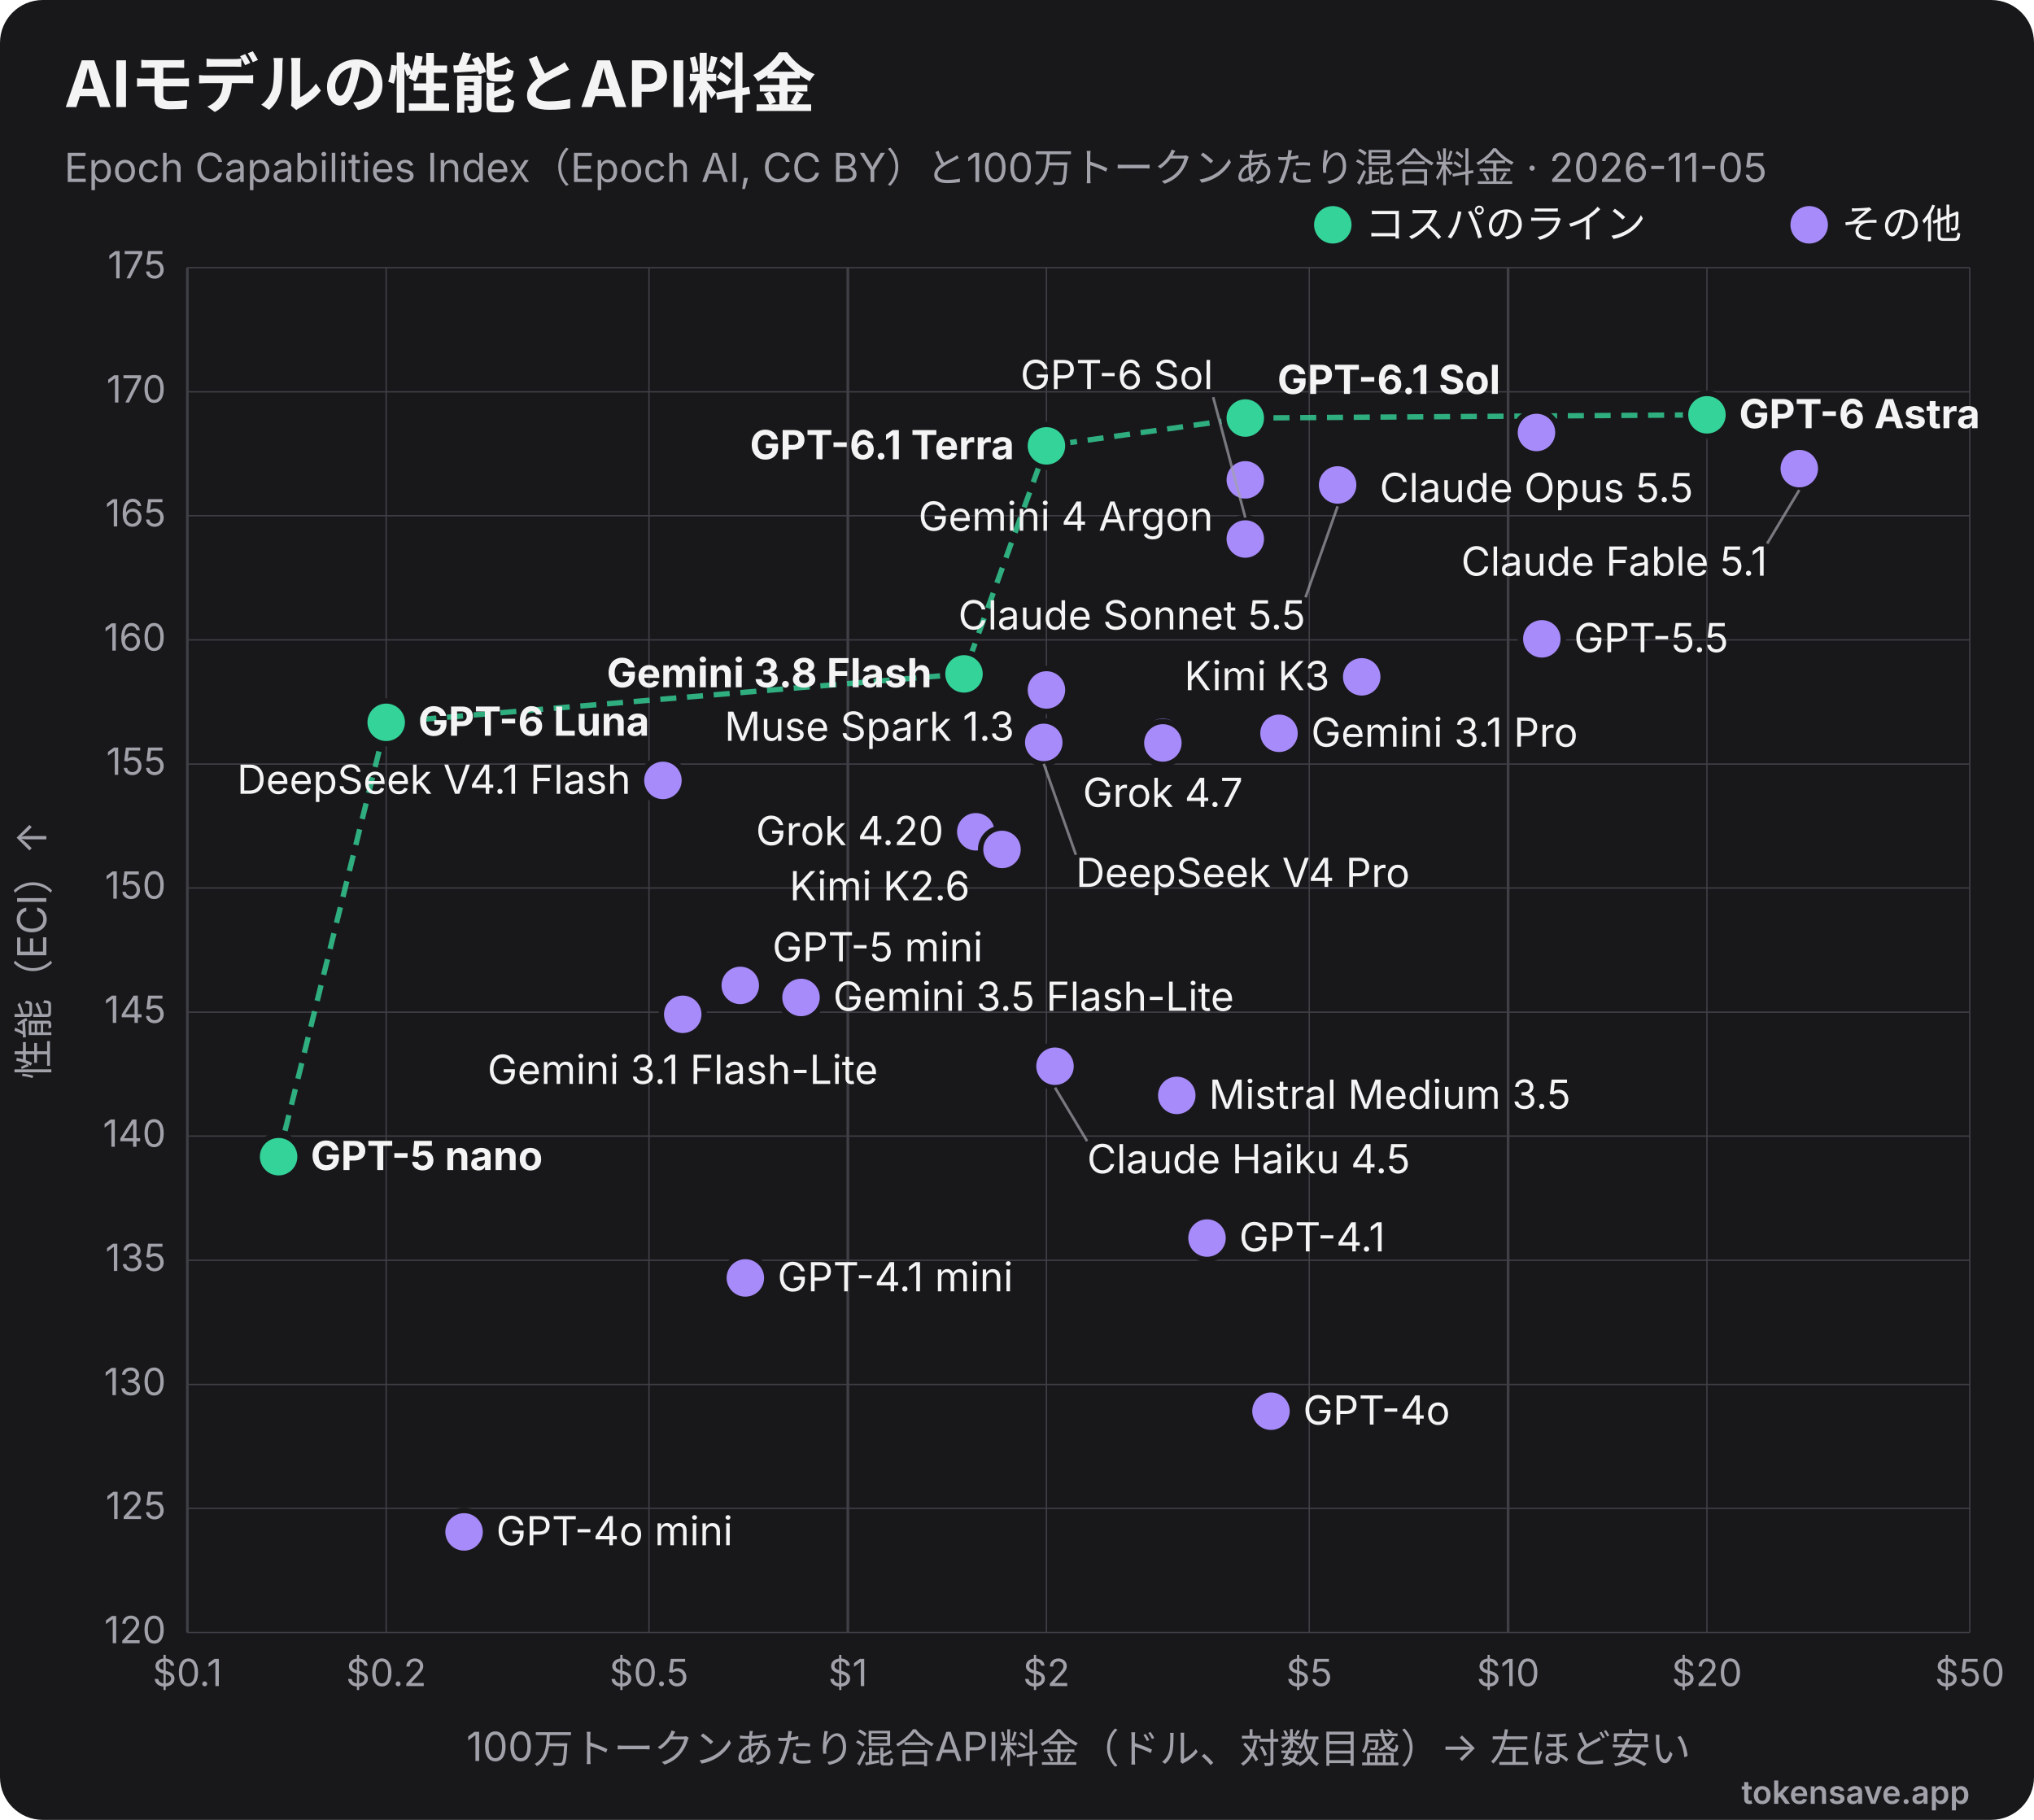
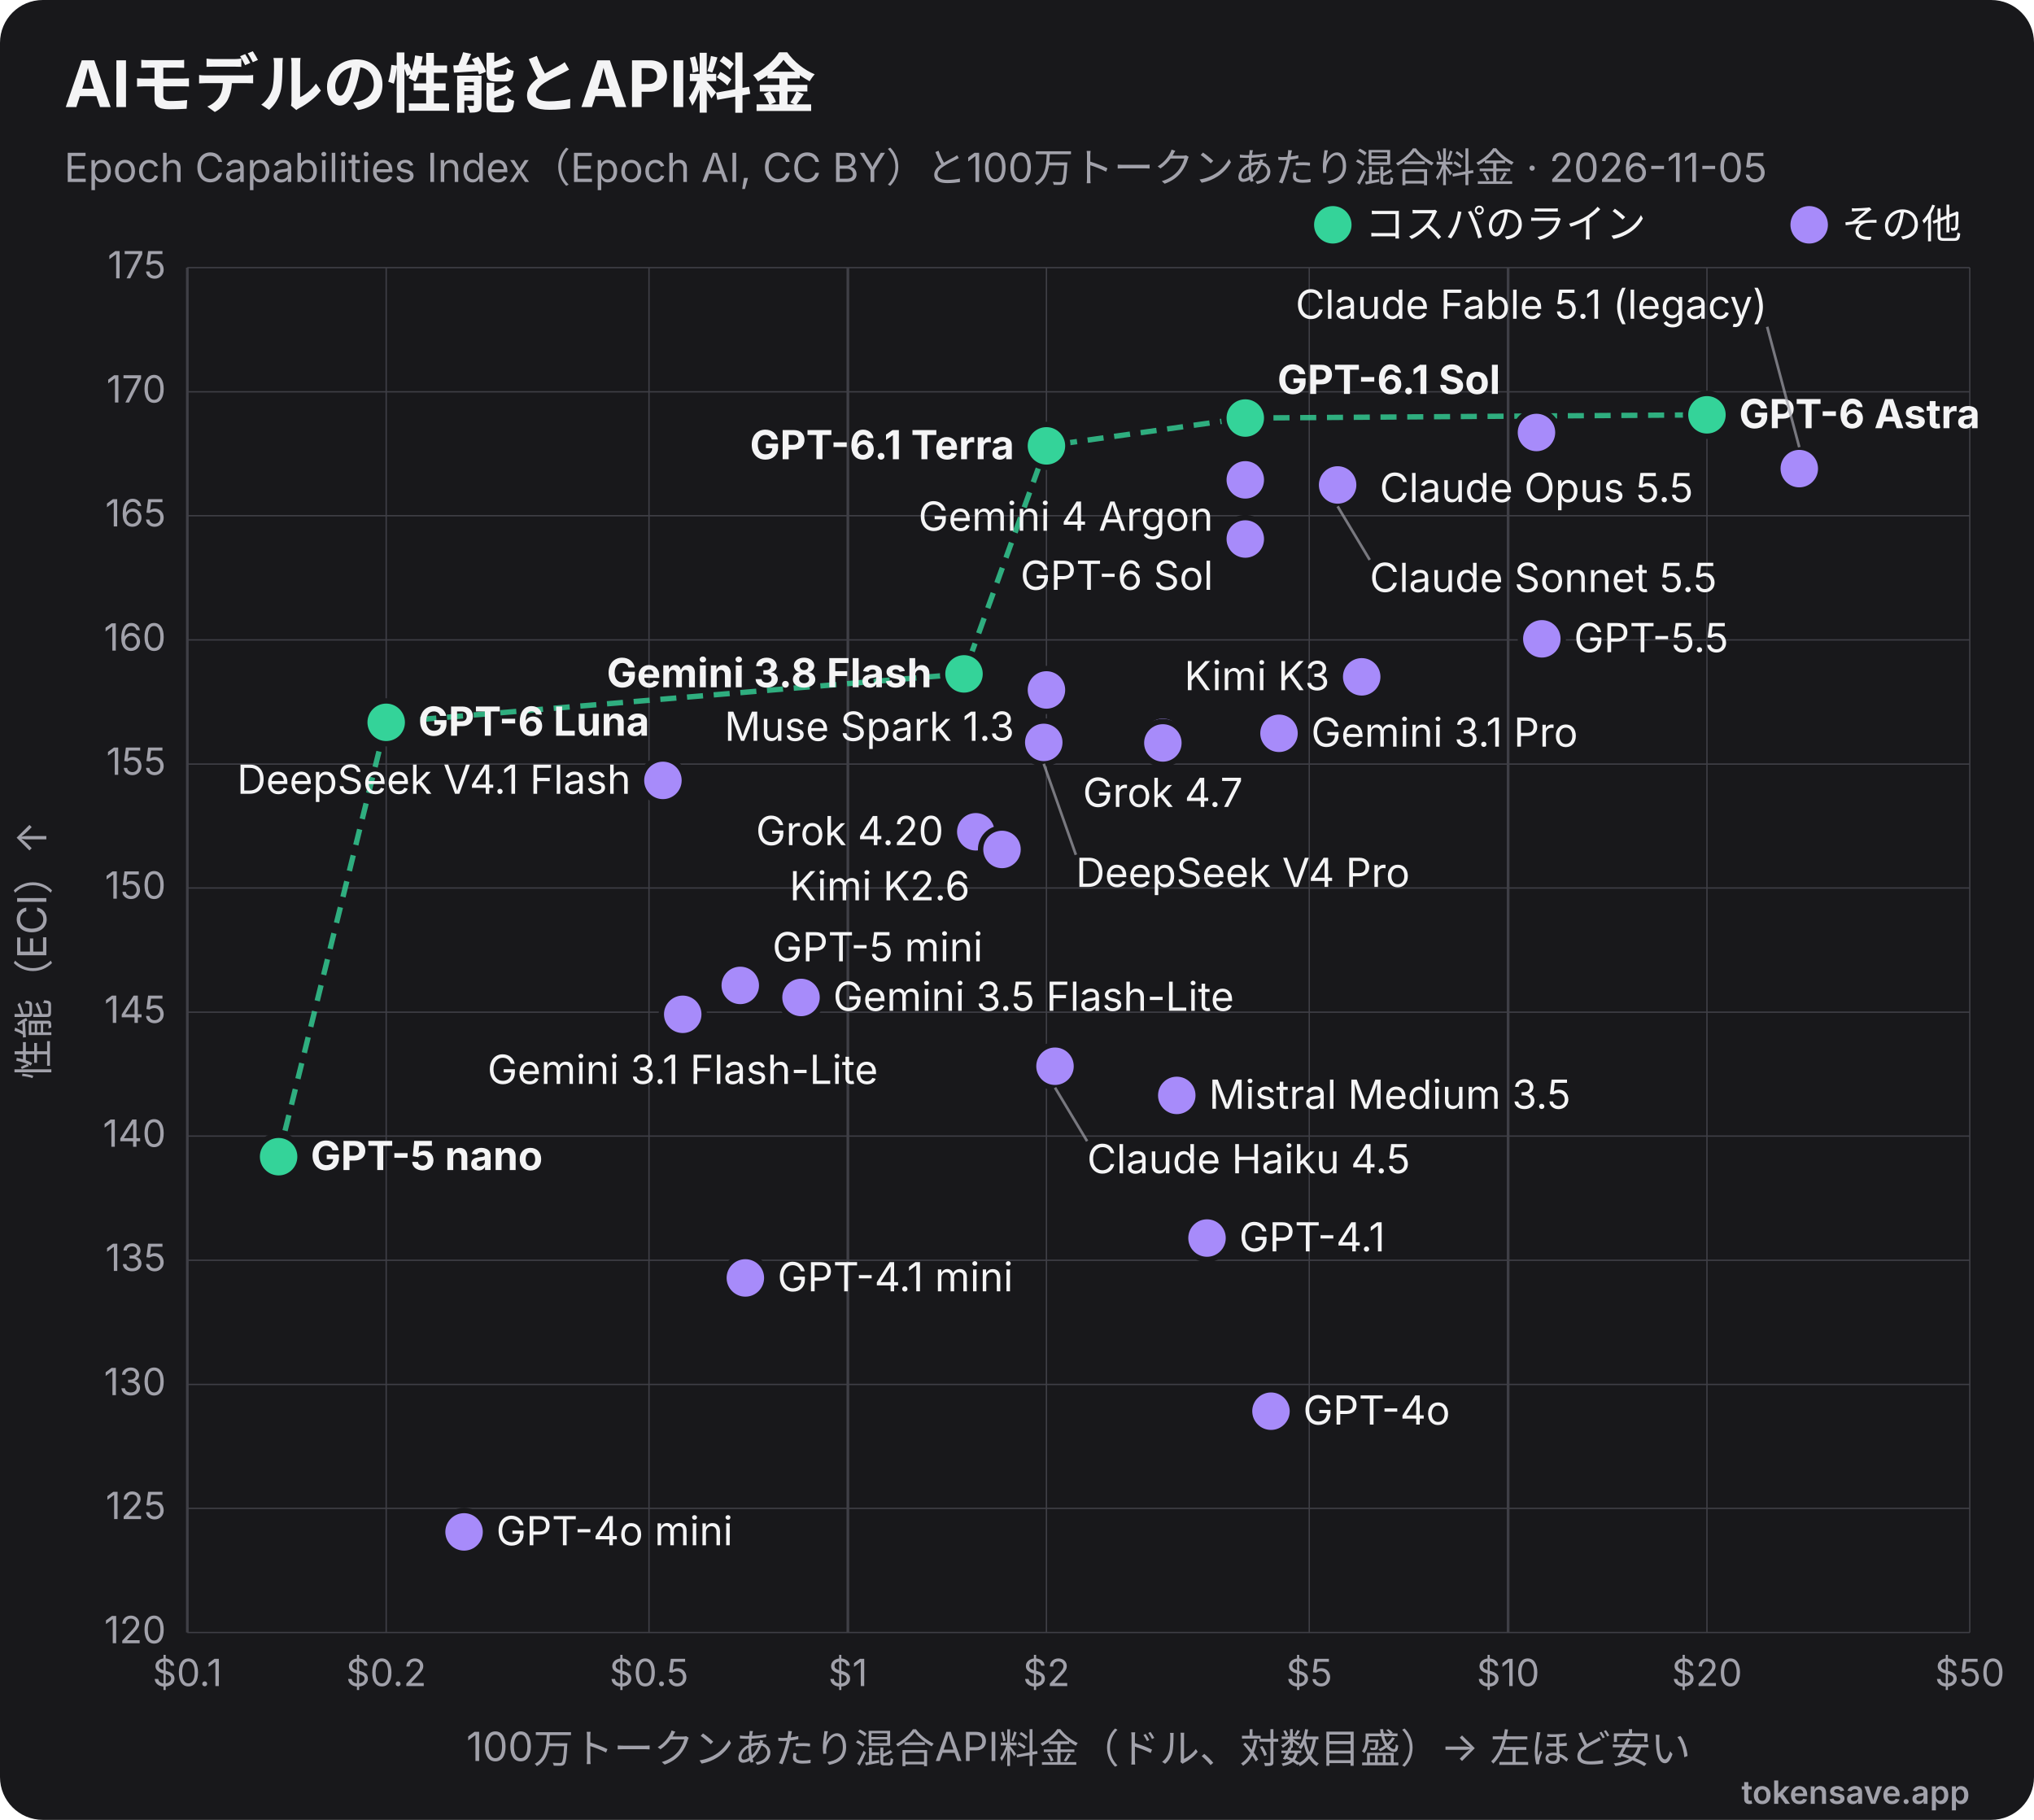
<svg xmlns="http://www.w3.org/2000/svg" viewBox="0 0 760 680" width="760" height="680" role="img" font-family="Inter, 'Segoe UI', Helvetica, Arial, sans-serif">
  <rect width="760" height="680" rx="16" fill="#18181b" />
  <text x="24" y="40" font-size="24" font-weight="700" fill="#f4f4f5">AIモデルの性能とAPI料金</text>
  <text x="24" y="68" font-size="15" fill="#a1a1aa">Epoch Capabilities Index（Epoch AI, CC BY）と100万トークンあたり混合料金 · 2026-11-05</text>
  <line x1="70.0" y1="100" x2="70.0" y2="610" stroke="#3f3f46" stroke-width="1" />
  <text x="70.0" y="630" text-anchor="middle" font-size="14" fill="#a1a1aa">$0.1</text>
  <line x1="144.3" y1="100" x2="144.3" y2="610" stroke="#3f3f46" stroke-width="0.5" />
  <text x="144.3" y="630" text-anchor="middle" font-size="14" fill="#a1a1aa">$0.2</text>
  <line x1="242.5" y1="100" x2="242.5" y2="610" stroke="#3f3f46" stroke-width="0.5" />
  <text x="242.5" y="630" text-anchor="middle" font-size="14" fill="#a1a1aa">$0.5</text>
  <line x1="316.8" y1="100" x2="316.8" y2="610" stroke="#3f3f46" stroke-width="1" />
  <text x="316.8" y="630" text-anchor="middle" font-size="14" fill="#a1a1aa">$1</text>
  <line x1="391.0" y1="100" x2="391.0" y2="610" stroke="#3f3f46" stroke-width="0.5" />
  <text x="391.0" y="630" text-anchor="middle" font-size="14" fill="#a1a1aa">$2</text>
  <line x1="489.2" y1="100" x2="489.2" y2="610" stroke="#3f3f46" stroke-width="0.5" />
  <text x="489.2" y="630" text-anchor="middle" font-size="14" fill="#a1a1aa">$5</text>
  <line x1="563.5" y1="100" x2="563.5" y2="610" stroke="#3f3f46" stroke-width="1" />
  <text x="563.5" y="630" text-anchor="middle" font-size="14" fill="#a1a1aa">$10</text>
  <line x1="637.8" y1="100" x2="637.8" y2="610" stroke="#3f3f46" stroke-width="0.5" />
  <text x="637.8" y="630" text-anchor="middle" font-size="14" fill="#a1a1aa">$20</text>
  <line x1="736.0" y1="100" x2="736.0" y2="610" stroke="#3f3f46" stroke-width="0.5" />
  <text x="736.0" y="630" text-anchor="middle" font-size="14" fill="#a1a1aa">$50</text>
  <line x1="70" y1="610.0" x2="736" y2="610.0" stroke="#3f3f46" stroke-width="0.5" />
  <text x="62" y="614.0" text-anchor="end" font-size="14" fill="#a1a1aa">120</text>
  <line x1="70" y1="563.6" x2="736" y2="563.6" stroke="#3f3f46" stroke-width="0.5" />
  <text x="62" y="567.6" text-anchor="end" font-size="14" fill="#a1a1aa">125</text>
  <line x1="70" y1="517.3" x2="736" y2="517.3" stroke="#3f3f46" stroke-width="0.5" />
  <text x="62" y="521.3" text-anchor="end" font-size="14" fill="#a1a1aa">130</text>
  <line x1="70" y1="470.9" x2="736" y2="470.9" stroke="#3f3f46" stroke-width="0.5" />
  <text x="62" y="474.9" text-anchor="end" font-size="14" fill="#a1a1aa">135</text>
  <line x1="70" y1="424.5" x2="736" y2="424.5" stroke="#3f3f46" stroke-width="0.5" />
  <text x="62" y="428.5" text-anchor="end" font-size="14" fill="#a1a1aa">140</text>
  <line x1="70" y1="378.2" x2="736" y2="378.2" stroke="#3f3f46" stroke-width="0.5" />
  <text x="62" y="382.2" text-anchor="end" font-size="14" fill="#a1a1aa">145</text>
  <line x1="70" y1="331.8" x2="736" y2="331.8" stroke="#3f3f46" stroke-width="0.5" />
  <text x="62" y="335.8" text-anchor="end" font-size="14" fill="#a1a1aa">150</text>
  <line x1="70" y1="285.5" x2="736" y2="285.5" stroke="#3f3f46" stroke-width="0.5" />
  <text x="62" y="289.5" text-anchor="end" font-size="14" fill="#a1a1aa">155</text>
  <line x1="70" y1="239.1" x2="736" y2="239.1" stroke="#3f3f46" stroke-width="0.5" />
  <text x="62" y="243.1" text-anchor="end" font-size="14" fill="#a1a1aa">160</text>
  <line x1="70" y1="192.7" x2="736" y2="192.7" stroke="#3f3f46" stroke-width="0.5" />
  <text x="62" y="196.7" text-anchor="end" font-size="14" fill="#a1a1aa">165</text>
  <line x1="70" y1="146.4" x2="736" y2="146.4" stroke="#3f3f46" stroke-width="0.5" />
  <text x="62" y="150.4" text-anchor="end" font-size="14" fill="#a1a1aa">170</text>
  <line x1="70" y1="100.0" x2="736" y2="100.0" stroke="#3f3f46" stroke-width="0.5" />
  <text x="62" y="104.0" text-anchor="end" font-size="14" fill="#a1a1aa">175</text>
  <text x="403" y="658" text-anchor="middle" font-size="15" fill="#a1a1aa">100万トークンあたり混合API料金（ドル、対数目盛）→ 左ほど安い</text>
  <text x="18" y="355" transform="rotate(-90 18 355)" text-anchor="middle" font-size="15" fill="#a1a1aa">性能（ECI）↑</text>
  <polyline points="104.1,432.2 144.3,269.9 360.2,251.8 391.0,166.6 465.3,156.2 637.8,155.0" fill="none" stroke="#34d399" stroke-width="2" stroke-dasharray="6 4" opacity="0.8" />
  <circle cx="637.8" cy="155.0" r="8" fill="#34d399" stroke="#18181b" stroke-width="2" />
  <text x="649.8" y="160.0" text-anchor="start" font-size="15" font-weight="700" fill="#f4f4f5">GPT-6 Astra</text>
  <circle cx="465.3" cy="156.2" r="8" fill="#34d399" stroke="#18181b" stroke-width="2" />
  <text x="477.3" y="147.2" text-anchor="start" font-size="15" font-weight="700" fill="#f4f4f5">GPT-6.1 Sol</text>
  <circle cx="574.1" cy="161.6" r="8" fill="#a78bfa" stroke="#18181b" stroke-width="2" />
  <text x="574.1" y="187.6" text-anchor="middle" font-size="15" font-weight="400" fill="#f4f4f5">Claude Opus 5.5</text>
  <circle cx="391.0" cy="166.6" r="8" fill="#34d399" stroke="#18181b" stroke-width="2" />
  <text x="379.0" y="171.6" text-anchor="end" font-size="15" font-weight="700" fill="#f4f4f5">GPT-6.1 Terra</text>
  <circle cx="672.3" cy="175.1" r="8" fill="#a78bfa" stroke="#18181b" stroke-width="2" />
-   <line x1="672.3" y1="183.1" x2="660.3" y2="203.1" stroke="#a1a1aa" stroke-width="1" opacity="0.7" />
-   <text x="660.3" y="215.1" text-anchor="end" font-size="15" font-weight="400" fill="#f4f4f5">Claude Fable 5.1</text>
+   <line x1="672.3" y1="167.1" x2="660.3" y2="122.1" stroke="#a1a1aa" stroke-width="1" opacity="0.7" />
+   <text x="660.3" y="119.1" text-anchor="end" font-size="15" font-weight="400" fill="#f4f4f5">Claude Fable 5.1 (legacy)</text>
  <circle cx="465.3" cy="179.3" r="8" fill="#a78bfa" stroke="#18181b" stroke-width="2" />
  <text x="453.3" y="198.3" text-anchor="end" font-size="15" font-weight="400" fill="#f4f4f5">Gemini 4 Argon</text>
  <circle cx="499.8" cy="181.2" r="8" fill="#a78bfa" stroke="#18181b" stroke-width="2" />
-   <line x1="499.8" y1="189.2" x2="487.8" y2="223.2" stroke="#a1a1aa" stroke-width="1" opacity="0.7" />
-   <text x="487.8" y="235.2" text-anchor="end" font-size="15" font-weight="400" fill="#f4f4f5">Claude Sonnet 5.5</text>
+   <line x1="499.8" y1="189.2" x2="511.8" y2="209.2" stroke="#a1a1aa" stroke-width="1" opacity="0.7" />
+   <text x="511.8" y="221.2" text-anchor="start" font-size="15" font-weight="400" fill="#f4f4f5">Claude Sonnet 5.5</text>
  <circle cx="465.3" cy="201.4" r="8" fill="#a78bfa" stroke="#18181b" stroke-width="2" />
-   <line x1="465.3" y1="193.4" x2="453.3" y2="148.4" stroke="#a1a1aa" stroke-width="1" opacity="0.7" />
-   <text x="453.3" y="145.4" text-anchor="end" font-size="15" font-weight="400" fill="#f4f4f5">GPT-6 Sol</text>
+   <text x="453.3" y="220.4" text-anchor="end" font-size="15" font-weight="400" fill="#f4f4f5">GPT-6 Sol</text>
  <circle cx="576.1" cy="238.7" r="8" fill="#a78bfa" stroke="#18181b" stroke-width="2" />
  <text x="588.1" y="243.7" text-anchor="start" font-size="15" font-weight="400" fill="#f4f4f5">GPT-5.5</text>
  <circle cx="360.2" cy="251.8" r="8" fill="#34d399" stroke="#18181b" stroke-width="2" />
  <text x="348.2" y="256.8" text-anchor="end" font-size="15" font-weight="700" fill="#f4f4f5">Gemini 3.8 Flash</text>
  <circle cx="508.8" cy="252.9" r="8" fill="#a78bfa" stroke="#18181b" stroke-width="2" />
  <text x="496.8" y="257.9" text-anchor="end" font-size="15" font-weight="400" fill="#f4f4f5">Kimi K3</text>
  <circle cx="391.0" cy="257.8" r="8" fill="#a78bfa" stroke="#18181b" stroke-width="2" />
  <text x="379.0" y="276.8" text-anchor="end" font-size="15" font-weight="400" fill="#f4f4f5">Muse Spark 1.3</text>
  <circle cx="144.3" cy="269.9" r="8" fill="#34d399" stroke="#18181b" stroke-width="2" />
  <text x="156.3" y="274.9" text-anchor="start" font-size="15" font-weight="700" fill="#f4f4f5">GPT-6 Luna</text>
  <circle cx="477.9" cy="274.0" r="8" fill="#a78bfa" stroke="#18181b" stroke-width="2" />
  <text x="489.9" y="279.0" text-anchor="start" font-size="15" font-weight="400" fill="#f4f4f5">Gemini 3.1 Pro</text>
  <circle cx="434.5" cy="275.5" r="8" fill="#a78bfa" stroke="#18181b" stroke-width="2" />
  <text x="434.5" y="301.5" text-anchor="middle" font-size="15" font-weight="400" fill="#f4f4f5">Grok 4.7</text>
  <circle cx="390.0" cy="277.4" r="8" fill="#a78bfa" stroke="#18181b" stroke-width="2" />
  <line x1="390.0" y1="285.4" x2="402.0" y2="319.4" stroke="#a1a1aa" stroke-width="1" opacity="0.7" />
  <text x="402.0" y="331.4" text-anchor="start" font-size="15" font-weight="400" fill="#f4f4f5">DeepSeek V4 Pro</text>
  <circle cx="434.5" cy="277.6" r="8" fill="#a78bfa" stroke="#18181b" stroke-width="2" />
  <circle cx="247.7" cy="291.6" r="8" fill="#a78bfa" stroke="#18181b" stroke-width="2" />
  <text x="235.7" y="296.6" text-anchor="end" font-size="15" font-weight="400" fill="#f4f4f5">DeepSeek V4.1 Flash</text>
  <circle cx="364.6" cy="310.8" r="8" fill="#a78bfa" stroke="#18181b" stroke-width="2" />
  <text x="352.6" y="315.8" text-anchor="end" font-size="15" font-weight="400" fill="#f4f4f5">Grok 4.20</text>
  <circle cx="374.4" cy="317.4" r="8" fill="#a78bfa" stroke="#18181b" stroke-width="2" />
  <text x="362.4" y="336.4" text-anchor="end" font-size="15" font-weight="400" fill="#f4f4f5">Kimi K2.6</text>
  <circle cx="276.6" cy="368.2" r="8" fill="#a78bfa" stroke="#18181b" stroke-width="2" />
  <text x="288.6" y="359.2" text-anchor="start" font-size="15" font-weight="400" fill="#f4f4f5">GPT-5 mini</text>
  <circle cx="299.3" cy="372.7" r="8" fill="#a78bfa" stroke="#18181b" stroke-width="2" />
  <text x="311.3" y="377.7" text-anchor="start" font-size="15" font-weight="400" fill="#f4f4f5">Gemini 3.5 Flash-Lite</text>
  <circle cx="255.1" cy="379.0" r="8" fill="#a78bfa" stroke="#18181b" stroke-width="2" />
  <text x="255.1" y="405.0" text-anchor="middle" font-size="15" font-weight="400" fill="#f4f4f5">Gemini 3.1 Flash-Lite</text>
  <circle cx="394.2" cy="398.4" r="8" fill="#a78bfa" stroke="#18181b" stroke-width="2" />
  <line x1="394.2" y1="406.4" x2="406.2" y2="426.4" stroke="#a1a1aa" stroke-width="1" opacity="0.7" />
  <text x="406.2" y="438.4" text-anchor="start" font-size="15" font-weight="400" fill="#f4f4f5">Claude Haiku 4.5</text>
  <circle cx="439.7" cy="409.3" r="8" fill="#a78bfa" stroke="#18181b" stroke-width="2" />
  <text x="451.7" y="414.3" text-anchor="start" font-size="15" font-weight="400" fill="#f4f4f5">Mistral Medium 3.5</text>
  <circle cx="104.1" cy="432.2" r="8" fill="#34d399" stroke="#18181b" stroke-width="2" />
  <text x="116.1" y="437.2" text-anchor="start" font-size="15" font-weight="700" fill="#f4f4f5">GPT-5 nano</text>
  <circle cx="451.0" cy="462.6" r="8" fill="#a78bfa" stroke="#18181b" stroke-width="2" />
  <text x="463.0" y="467.6" text-anchor="start" font-size="15" font-weight="400" fill="#f4f4f5">GPT-4.1</text>
  <circle cx="278.5" cy="477.5" r="8" fill="#a78bfa" stroke="#18181b" stroke-width="2" />
  <text x="290.5" y="482.5" text-anchor="start" font-size="15" font-weight="400" fill="#f4f4f5">GPT-4.1 mini</text>
  <circle cx="474.9" cy="527.3" r="8" fill="#a78bfa" stroke="#18181b" stroke-width="2" />
  <text x="486.9" y="532.3" text-anchor="start" font-size="15" font-weight="400" fill="#f4f4f5">GPT-4o</text>
  <circle cx="173.4" cy="572.4" r="8" fill="#a78bfa" stroke="#18181b" stroke-width="2" />
  <text x="185.4" y="577.4" text-anchor="start" font-size="15" font-weight="400" fill="#f4f4f5">GPT-4o mini</text>
  <circle cx="498" cy="84" r="7" fill="#34d399" />
  <text x="510" y="89" font-size="15" fill="#f4f4f5">コスパのライン</text>
  <circle cx="676" cy="84" r="7" fill="#a78bfa" />
  <text x="688" y="89" font-size="15" fill="#f4f4f5">その他</text>
  <text x="736" y="674" text-anchor="end" font-size="12" font-weight="600" fill="#a1a1aa">tokensave.app</text>
</svg>
